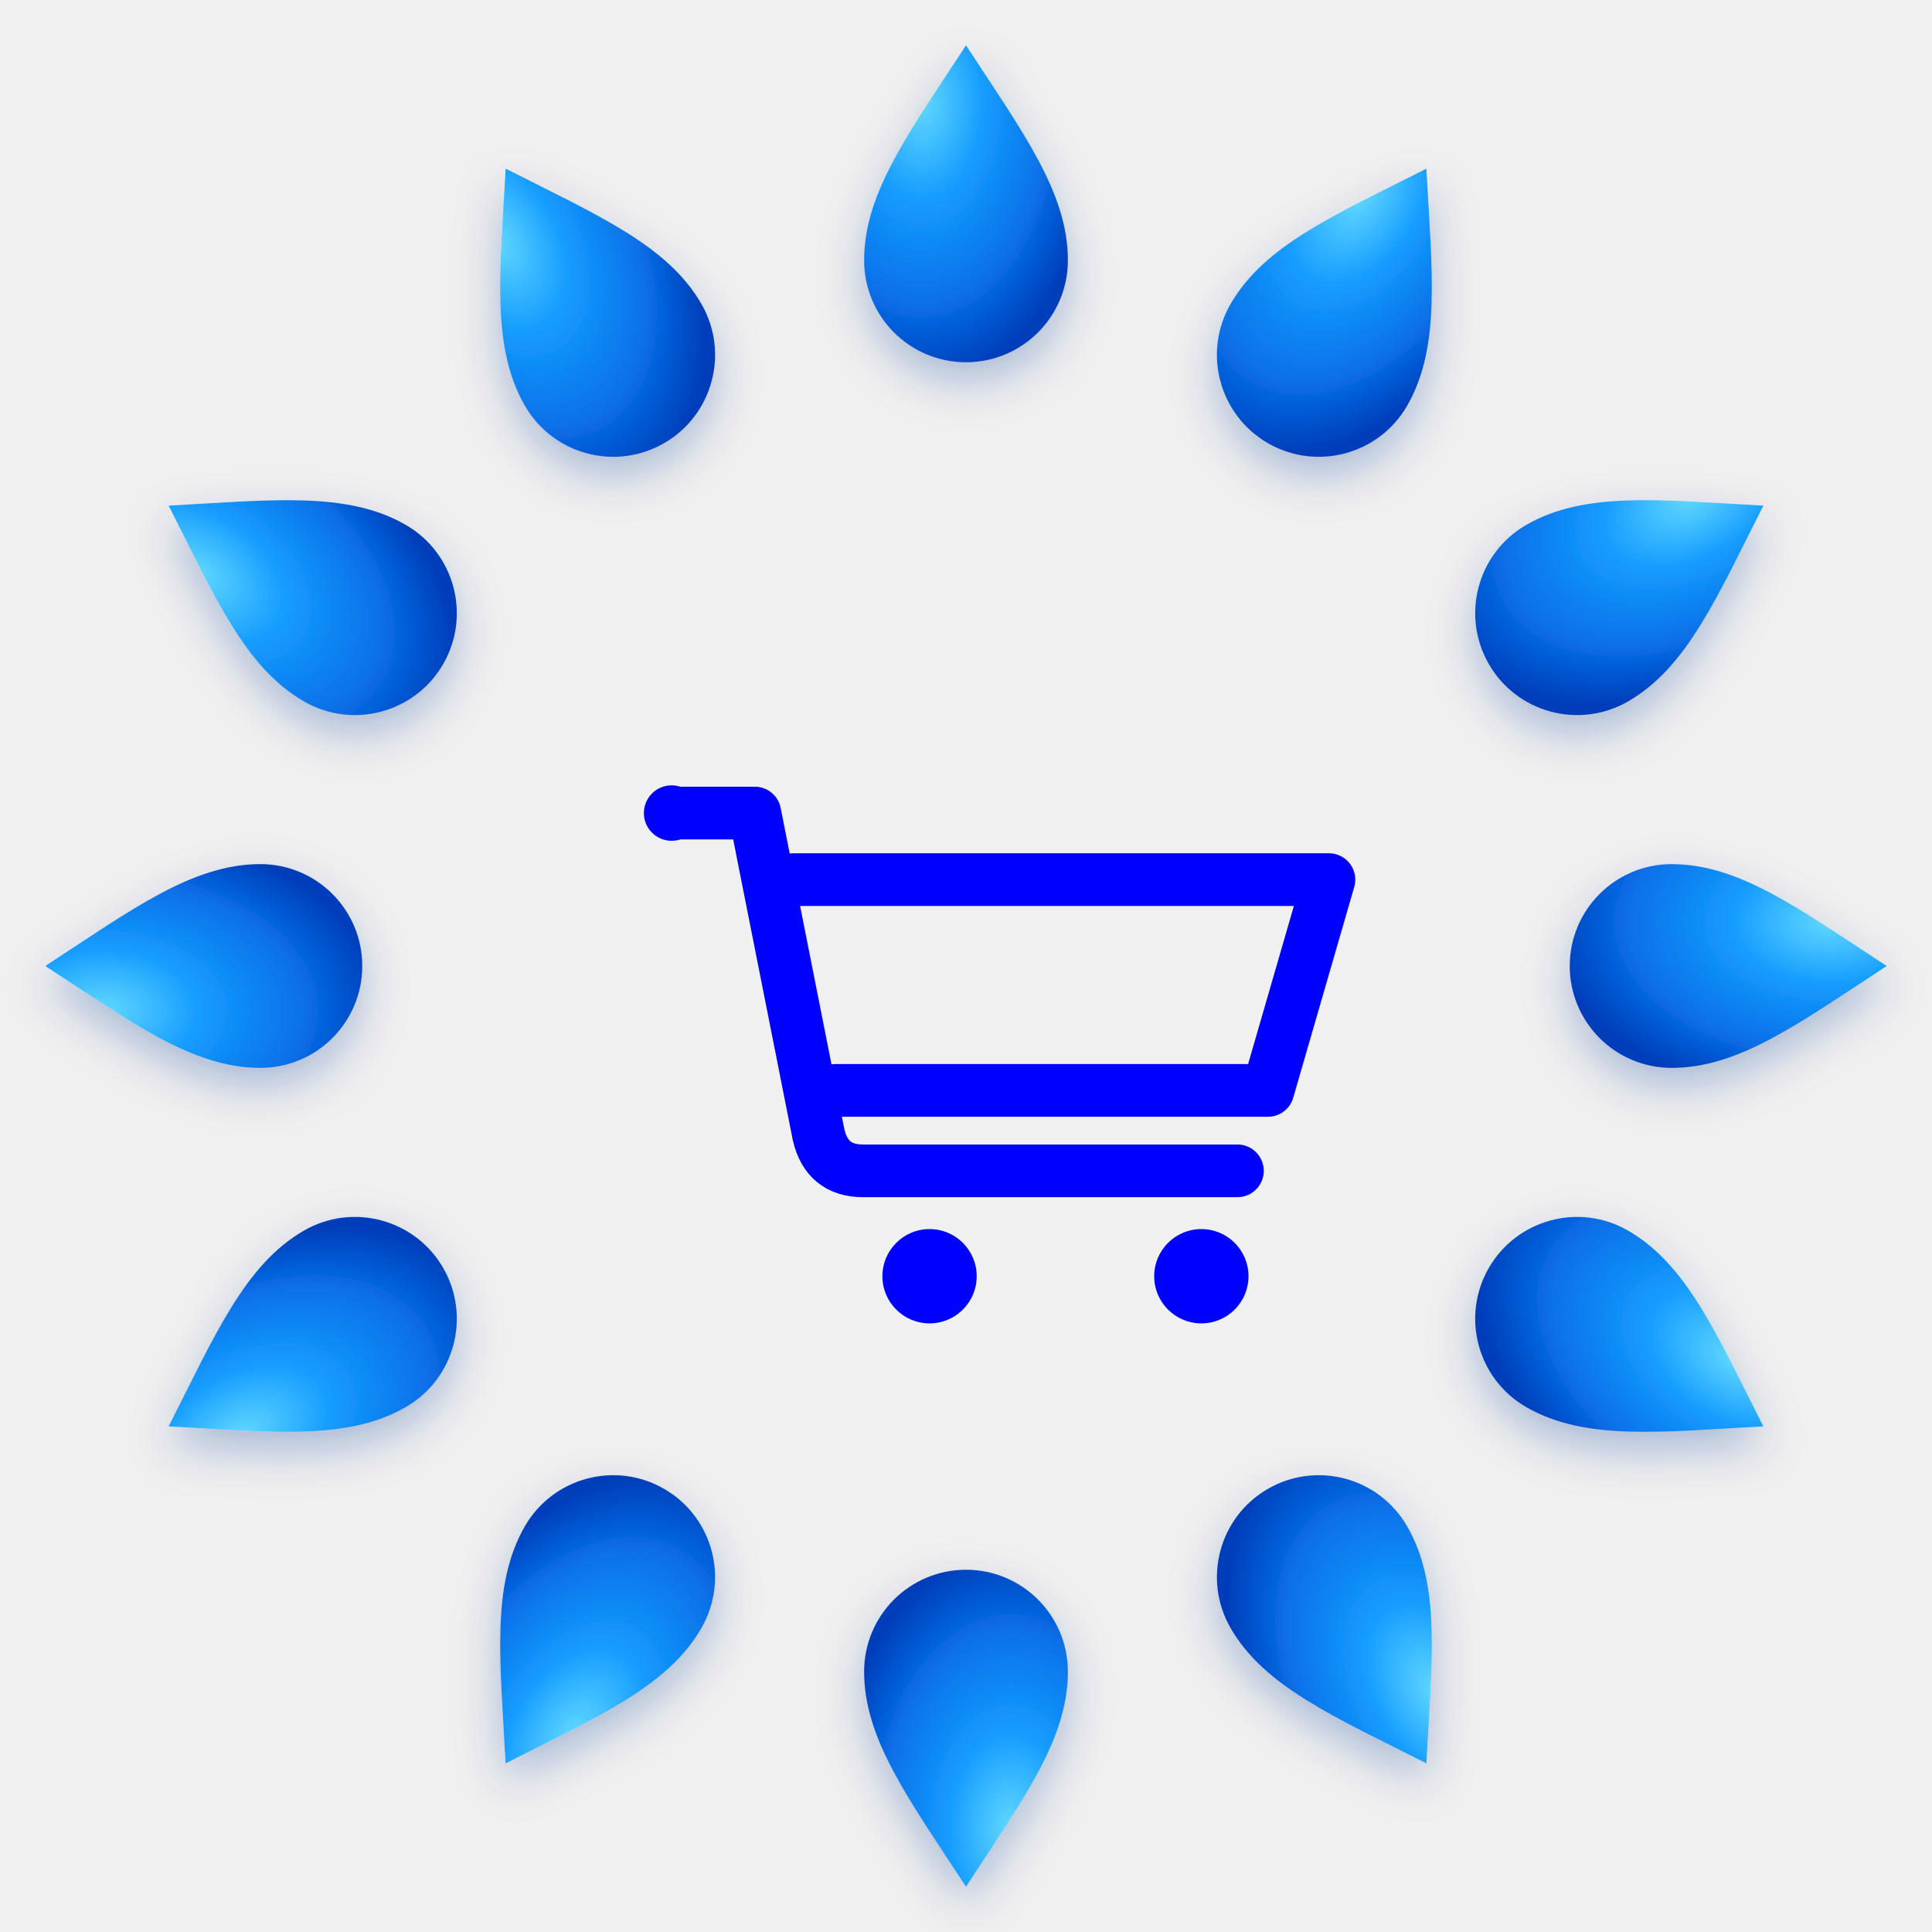
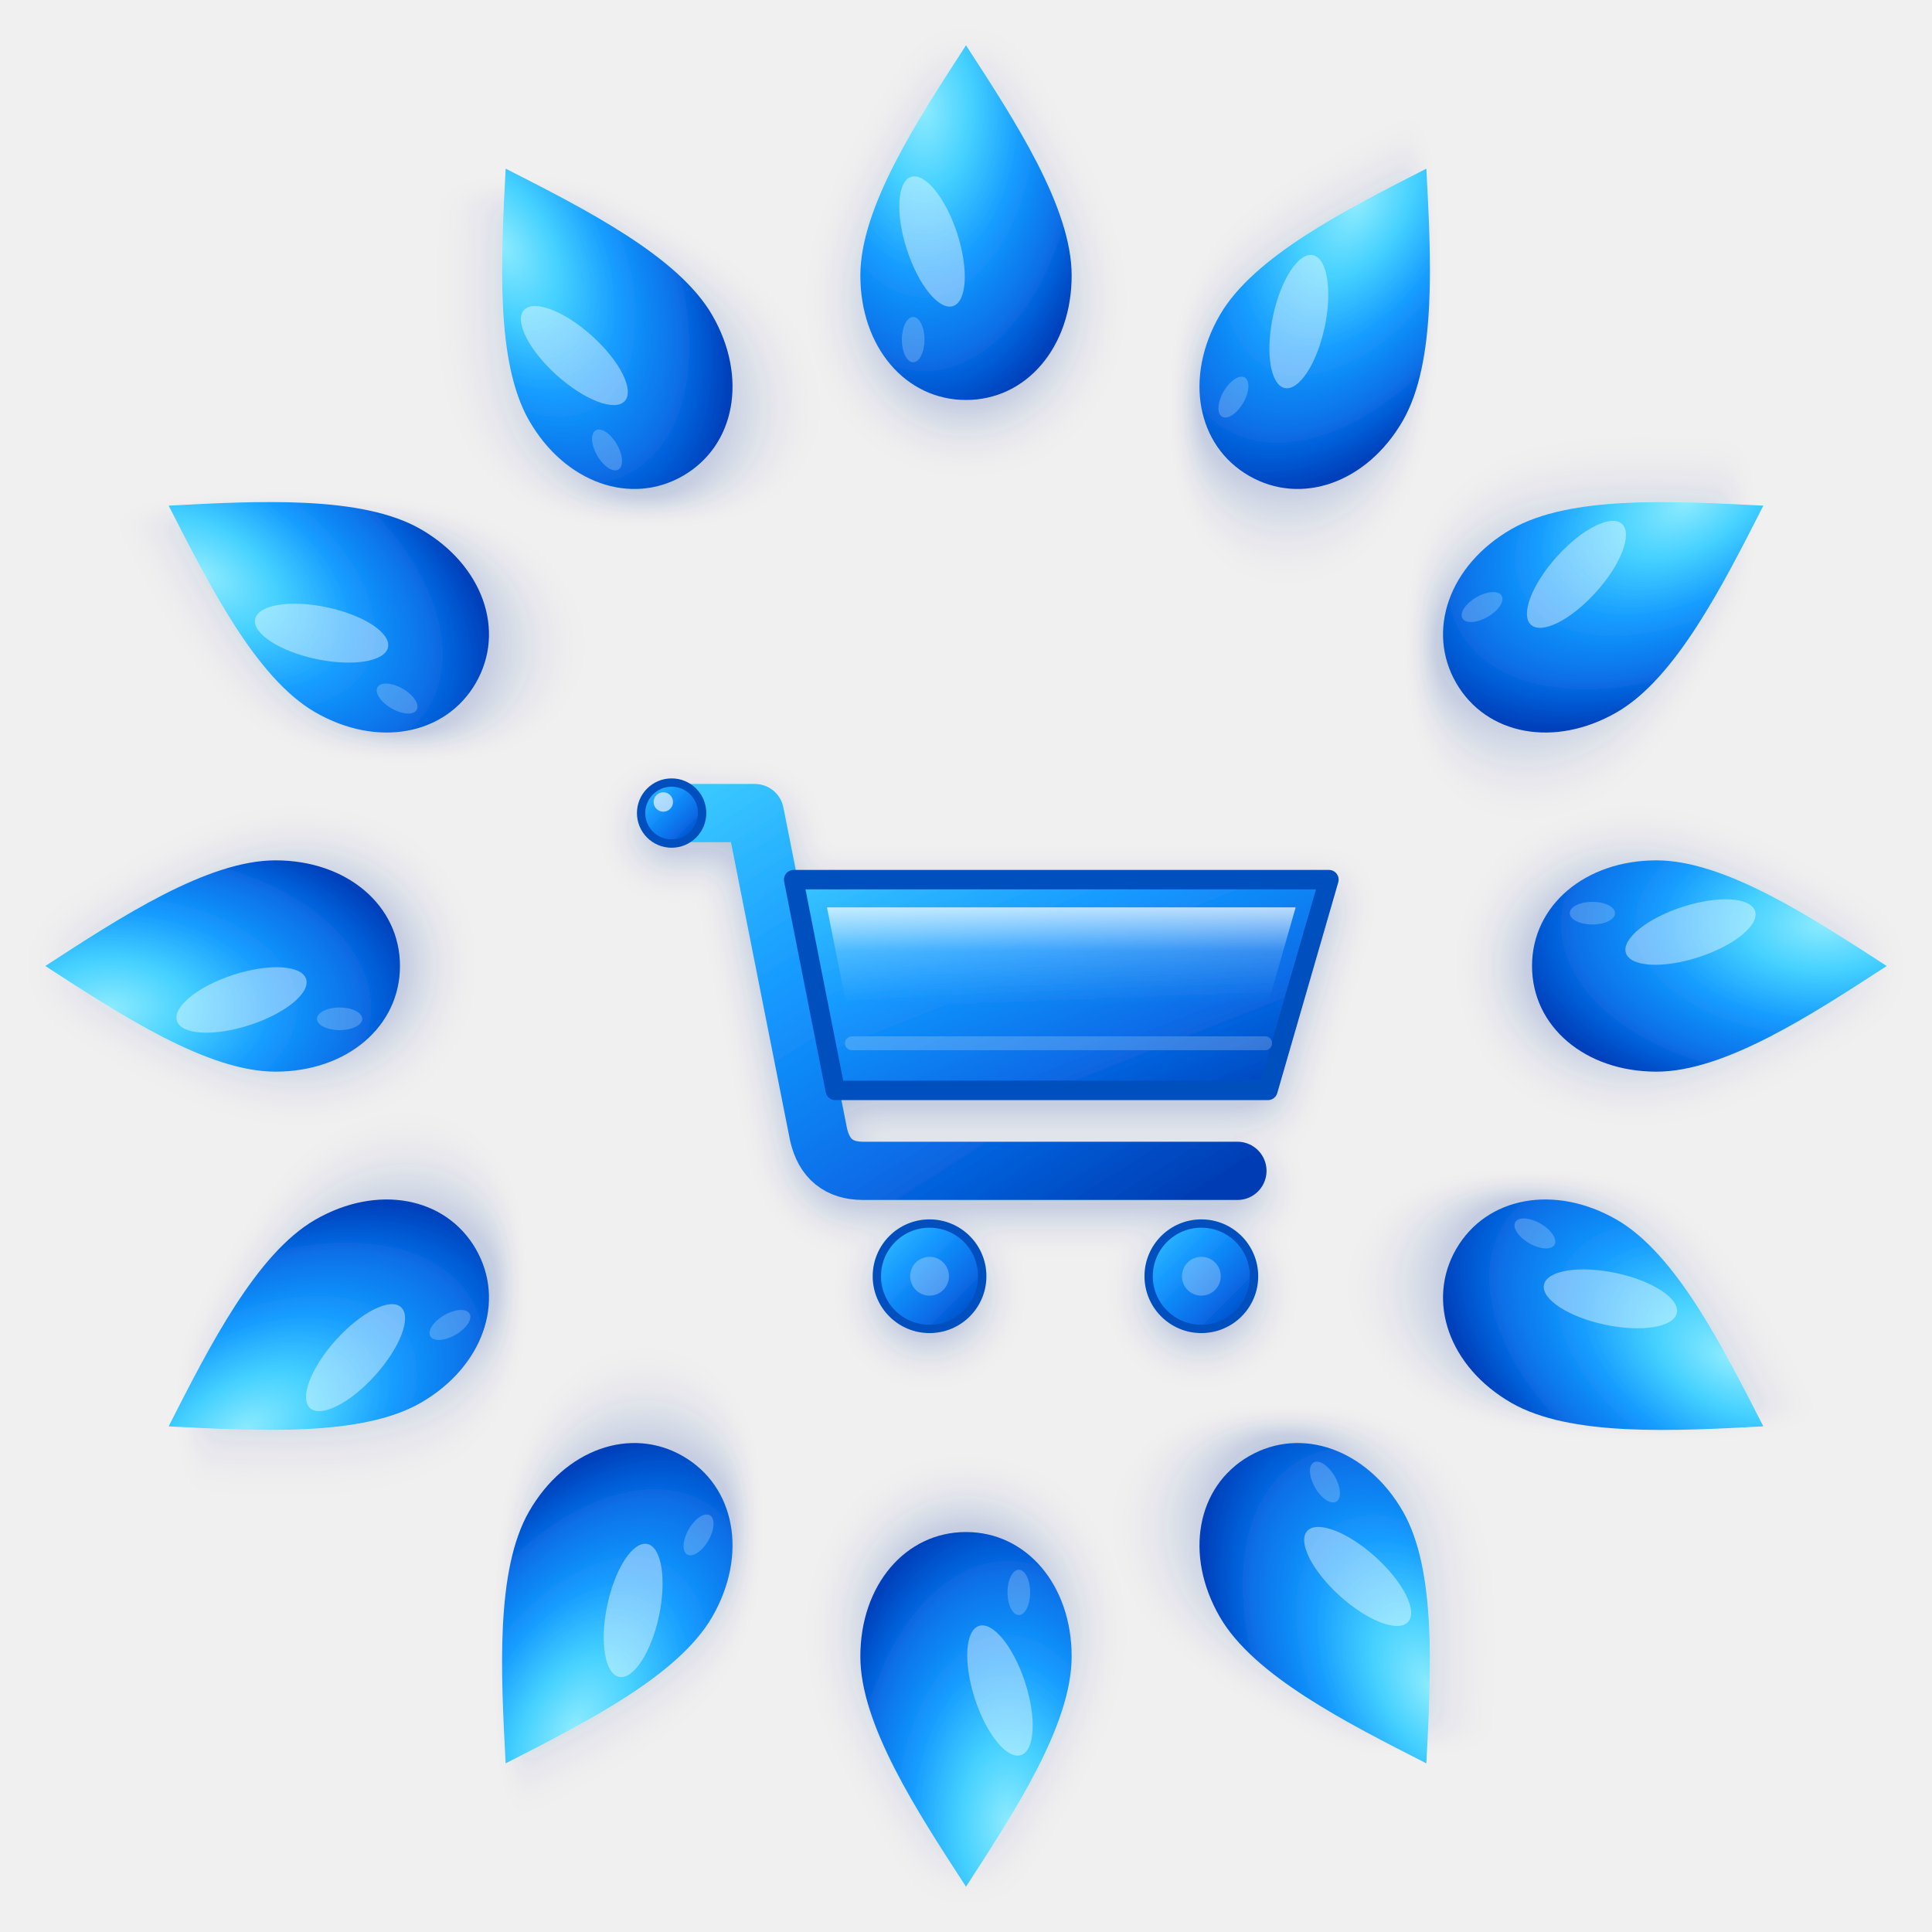
<svg xmlns="http://www.w3.org/2000/svg" viewBox="0 0 512 512">
  <defs>
-     <radialGradient id="blue" cx="28%" cy="18%" r="88%">
-       <stop offset="0" stop-color="#62D9FF" />
-       <stop offset=".35" stop-color="#159CFF" />
-       <stop offset=".72" stop-color="#0870E8" />
-       <stop offset="1" stop-color="#003EBB" />
+     <radialGradient id="dropBlue" cx="30%" cy="18%" r="90%">
+       <stop offset="0%" stop-color="#8DEBFF" />
+       <stop offset="25%" stop-color="#46D1FF" />
+       <stop offset="52%" stop-color="#159BFF" />
+       <stop offset="78%" stop-color="#0870E8" />
+       <stop offset="100%" stop-color="#003FBA" />
    </radialGradient>
-     <linearGradient id="cartWhite" x1="0" y1="0" x2="1" y2="1">
-       <stop offset="0" stop-color="#0000ff" />
-       <stop offset=".55" stop-color="#0000ff" />
-       <stop offset="1" stop-color="#0000ff" />
+     <linearGradient id="cartBlue" x1="0" y1="0" x2="1" y2="1">
+       <stop offset="0%" stop-color="#39C7FF" />
+       <stop offset="35%" stop-color="#1598FF" />
+       <stop offset="68%" stop-color="#086DE8" />
+       <stop offset="100%" stop-color="#003DB4" />
    </linearGradient>
-     <filter id="shadow" x="-30%" y="-30%" width="160%" height="160%">
-       <feDropShadow dx="0" dy="5" stdDeviation="6" flood-color="#003B9B" flood-opacity=".30" />
+     <linearGradient id="cartShine" x1="0" y1="0" x2="0" y2="1">
+       <stop offset="0%" stop-color="#FFFFFF" stop-opacity=".72" />
+       <stop offset="45%" stop-color="#FFFFFF" stop-opacity=".18" />
+       <stop offset="100%" stop-color="#FFFFFF" stop-opacity="0" />
+     </linearGradient>
+     <filter id="softShadow" x="-40%" y="-40%" width="180%" height="180%">
+       <feDropShadow dx="0" dy="6" stdDeviation="7" flood-color="#003A9D" flood-opacity=".24" />
    </filter>
+     <g id="drop">
+       <path d="                     M0 -244                     C -13 -224 -28 -201 -28 -183                     C -28 -164 -16 -150 0 -150                     C 16 -150 28 -164 28 -183                     C 28 -201 13 -224 0 -244                     Z                 " fill="url(#dropBlue)" filter="url(#softShadow)" />
+       <ellipse cx="-9" cy="-192" rx="7" ry="18" fill="#FFFFFF" opacity=".42" transform="rotate(-18 -9 -192)" />
+       <ellipse cx="-14" cy="-166" rx="3" ry="6" fill="#FFFFFF" opacity=".22" />
+     </g>
  </defs>
-   <g fill="url(#blue)" filter="url(#shadow)">
-     <g transform="translate(256 256)">
-       <path id="drop" d="           M0-244           C-15-221-27-205-27-187           A27 27 0 0 0 27-187           C27-205 15-221 0-244Z         " />
-       <use href="#drop" transform="rotate(30)" />
-       <use href="#drop" transform="rotate(60)" />
-       <use href="#drop" transform="rotate(90)" />
-       <use href="#drop" transform="rotate(120)" />
-       <use href="#drop" transform="rotate(150)" />
-       <use href="#drop" transform="rotate(180)" />
-       <use href="#drop" transform="rotate(210)" />
-       <use href="#drop" transform="rotate(240)" />
-       <use href="#drop" transform="rotate(270)" />
-       <use href="#drop" transform="rotate(300)" />
-       <use href="#drop" transform="rotate(330)" />
-     </g>
+   <g transform="translate(256 256)">
+     <use href="#drop" />
+     <use href="#drop" transform="rotate(30)" />
+     <use href="#drop" transform="rotate(60)" />
+     <use href="#drop" transform="rotate(90)" />
+     <use href="#drop" transform="rotate(120)" />
+     <use href="#drop" transform="rotate(150)" />
+     <use href="#drop" transform="rotate(180)" />
+     <use href="#drop" transform="rotate(210)" />
+     <use href="#drop" transform="rotate(240)" />
+     <use href="#drop" transform="rotate(270)" />
+     <use href="#drop" transform="rotate(300)" />
+     <use href="#drop" transform="rotate(330)" />
  </g>
-   <g transform="       translate(67 67)       scale(.735)     ">
-     <g fill="none" stroke="url(#cartWhite)" stroke-width="19" stroke-linecap="round" stroke-linejoin="round">
-       <path d="           M151 202           H181           L204 318           Q207 331 220 331           H355         " />
-       <path d="           M195 226           H388           L366 302           H210         " />
-       <path d="           M224 350           H353         " />
-     </g>
-     <circle cx="244" cy="369" r="17" fill="#0000ff" />
-     <circle cx="244" cy="369" r="7" fill="#0000ff" />
-     <circle cx="342" cy="369" r="17" fill="#0000ff" />
-     <circle cx="342" cy="369" r="7" fill="#0000ff" />
-     <circle cx="151" cy="202" r="10" fill="#0000ff" />
+   <g transform="translate(67 67) scale(.735)" filter="url(#softShadow)">
+     <path d="                 M151 202                 H181                 L204 318                 Q207 331 220 331                 H355             " fill="none" stroke="url(#cartBlue)" stroke-width="21" stroke-linecap="round" stroke-linejoin="round" />
+     <path d="                 M195 226                 H388                 L366 302                 H210                 Z             " fill="url(#cartBlue)" stroke="#034FBF" stroke-width="7" stroke-linejoin="round" />
+     <path d="                 M207 236                 H376                 L366 271                 H214                 Z             " fill="url(#cartShine)" />
+     <path d="                 M216 285                 H365             " fill="none" stroke="#FFFFFF" stroke-width="5" stroke-linecap="round" opacity=".20" />
+     <path d="                 M224 350                 H353             " fill="none" stroke="url(#cartBlue)" stroke-width="20" stroke-linecap="round" />
+     <circle cx="244" cy="369" r="19" fill="url(#cartBlue)" stroke="#034FBF" stroke-width="3" />
+     <circle cx="244" cy="369" r="7" fill="#FFFFFF" opacity=".28" />
+     <circle cx="342" cy="369" r="19" fill="url(#cartBlue)" stroke="#034FBF" stroke-width="3" />
+     <circle cx="342" cy="369" r="7" fill="#FFFFFF" opacity=".28" />
+     <circle cx="151" cy="202" r="11" fill="url(#cartBlue)" stroke="#034FBF" stroke-width="3" />
+     <circle cx="148" cy="198" r="3.5" fill="#FFFFFF" opacity=".65" />
  </g>
</svg>
